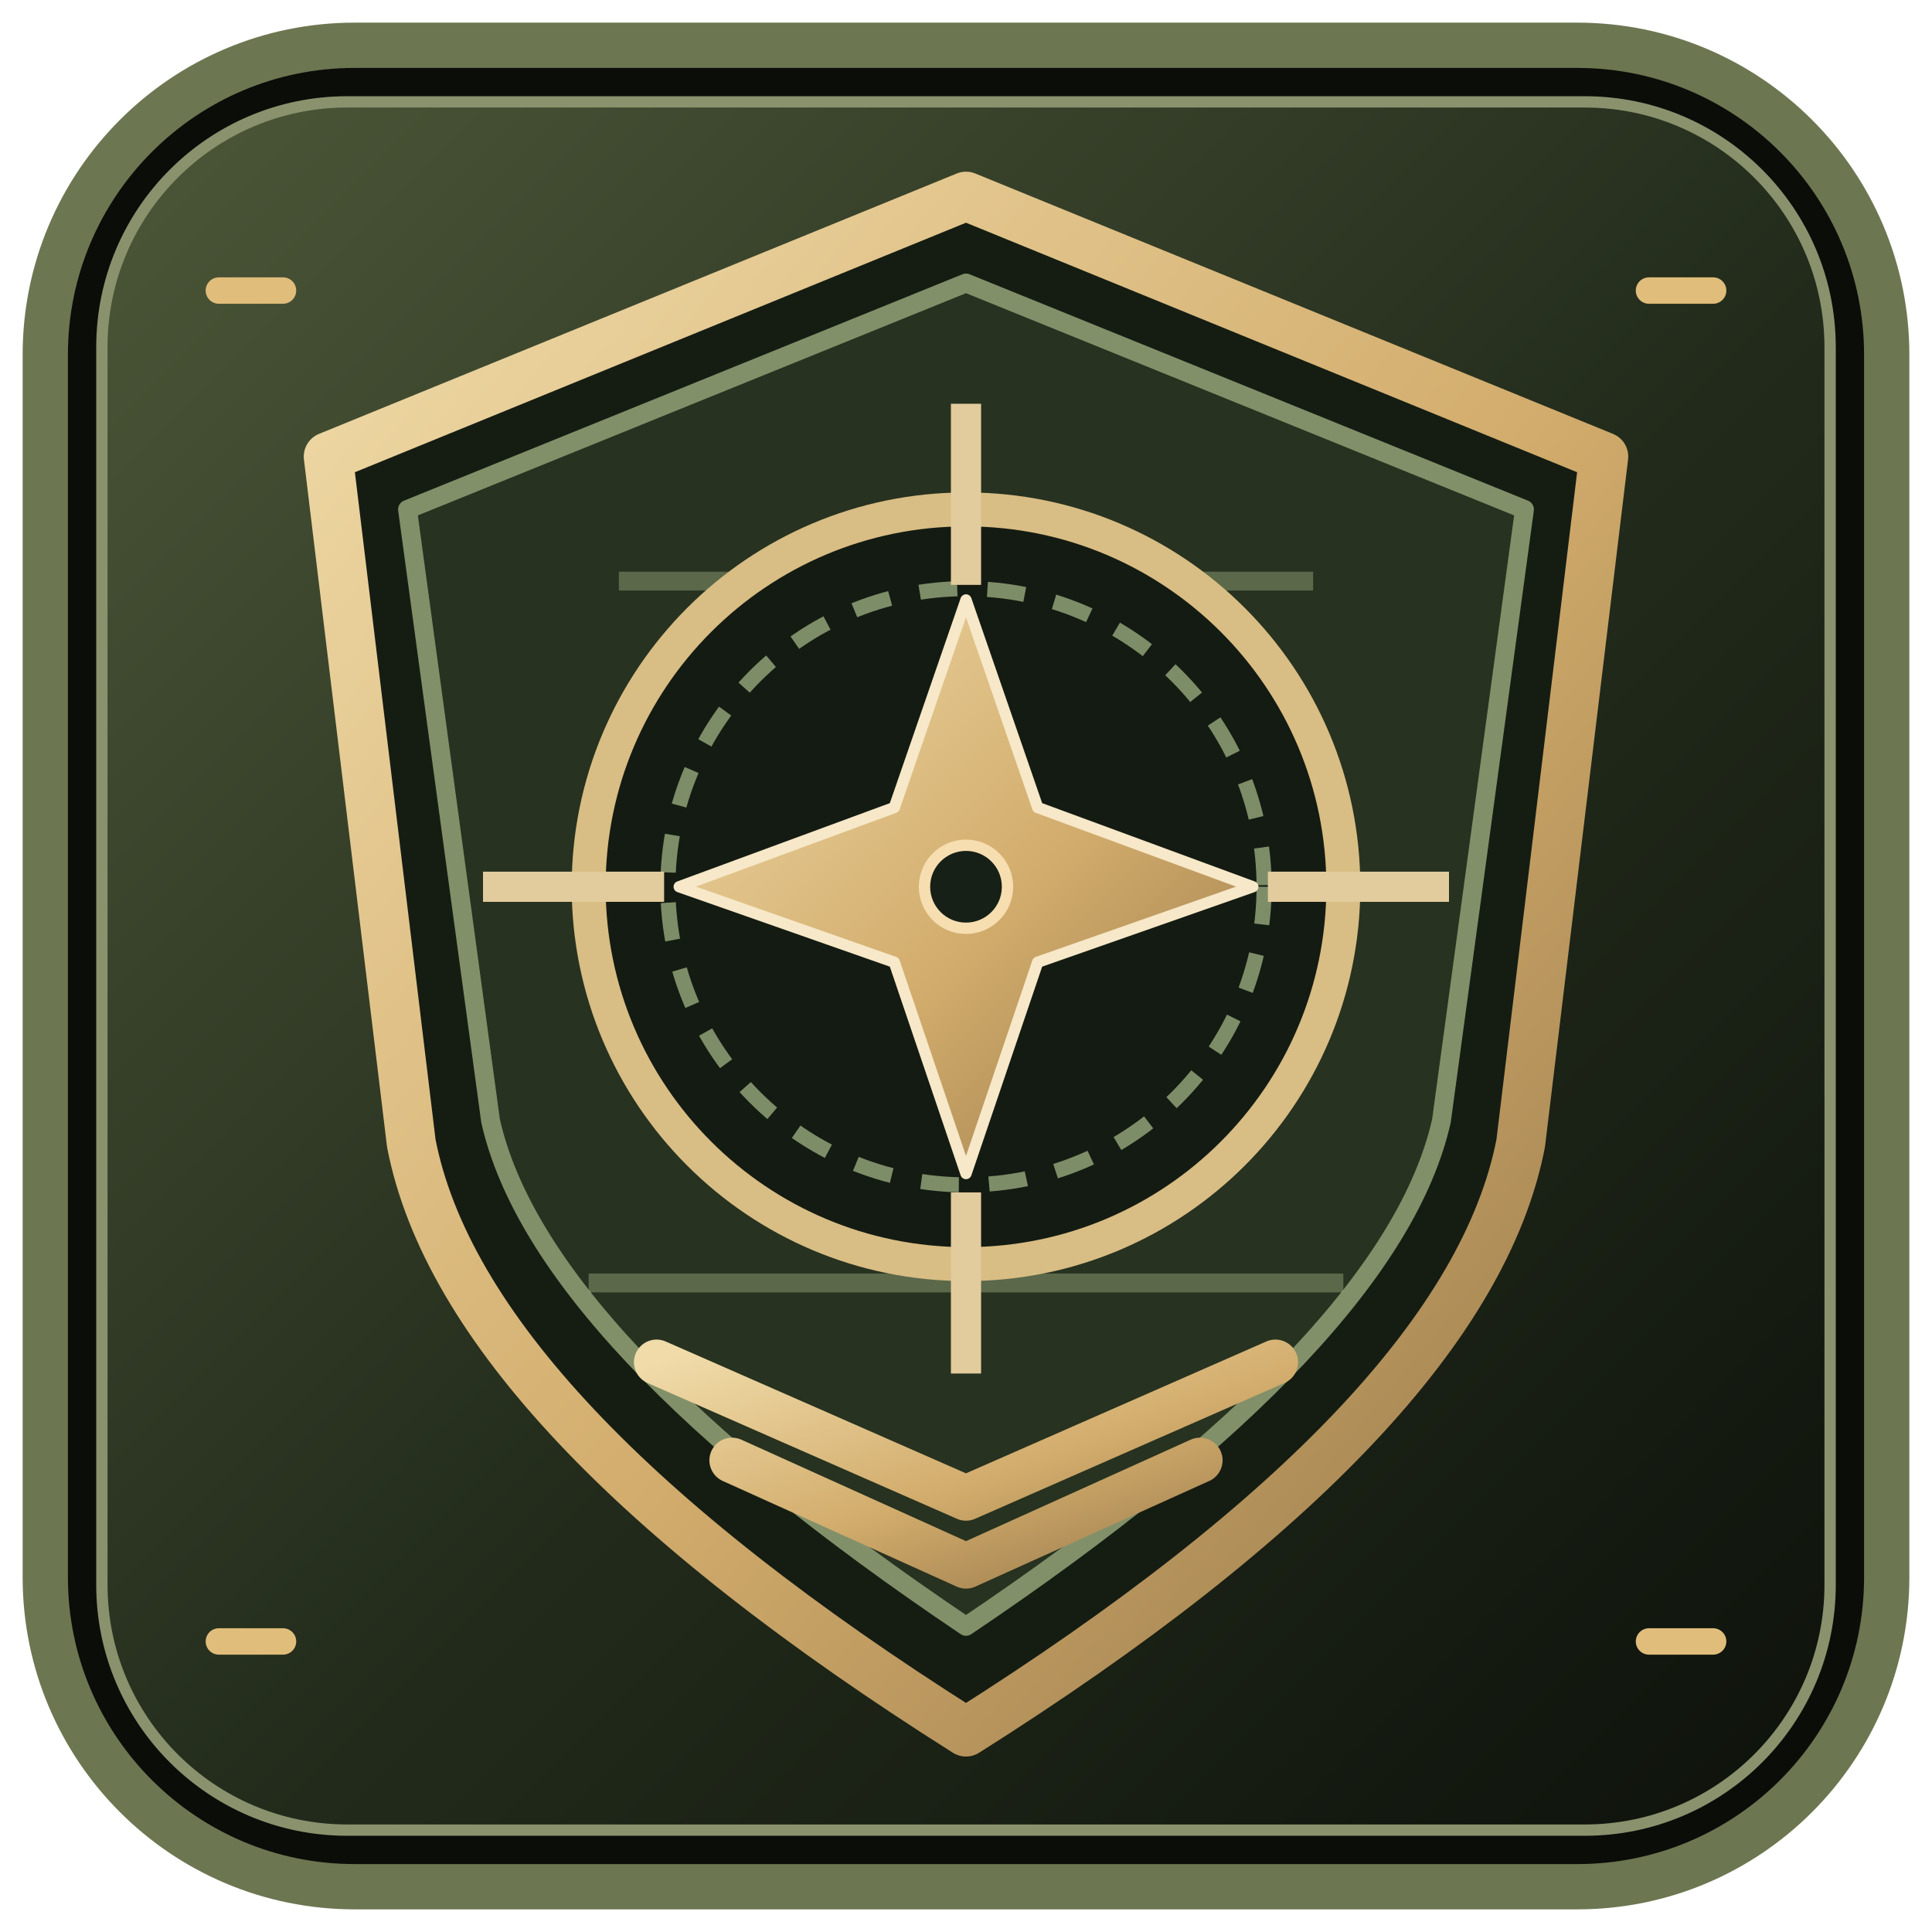
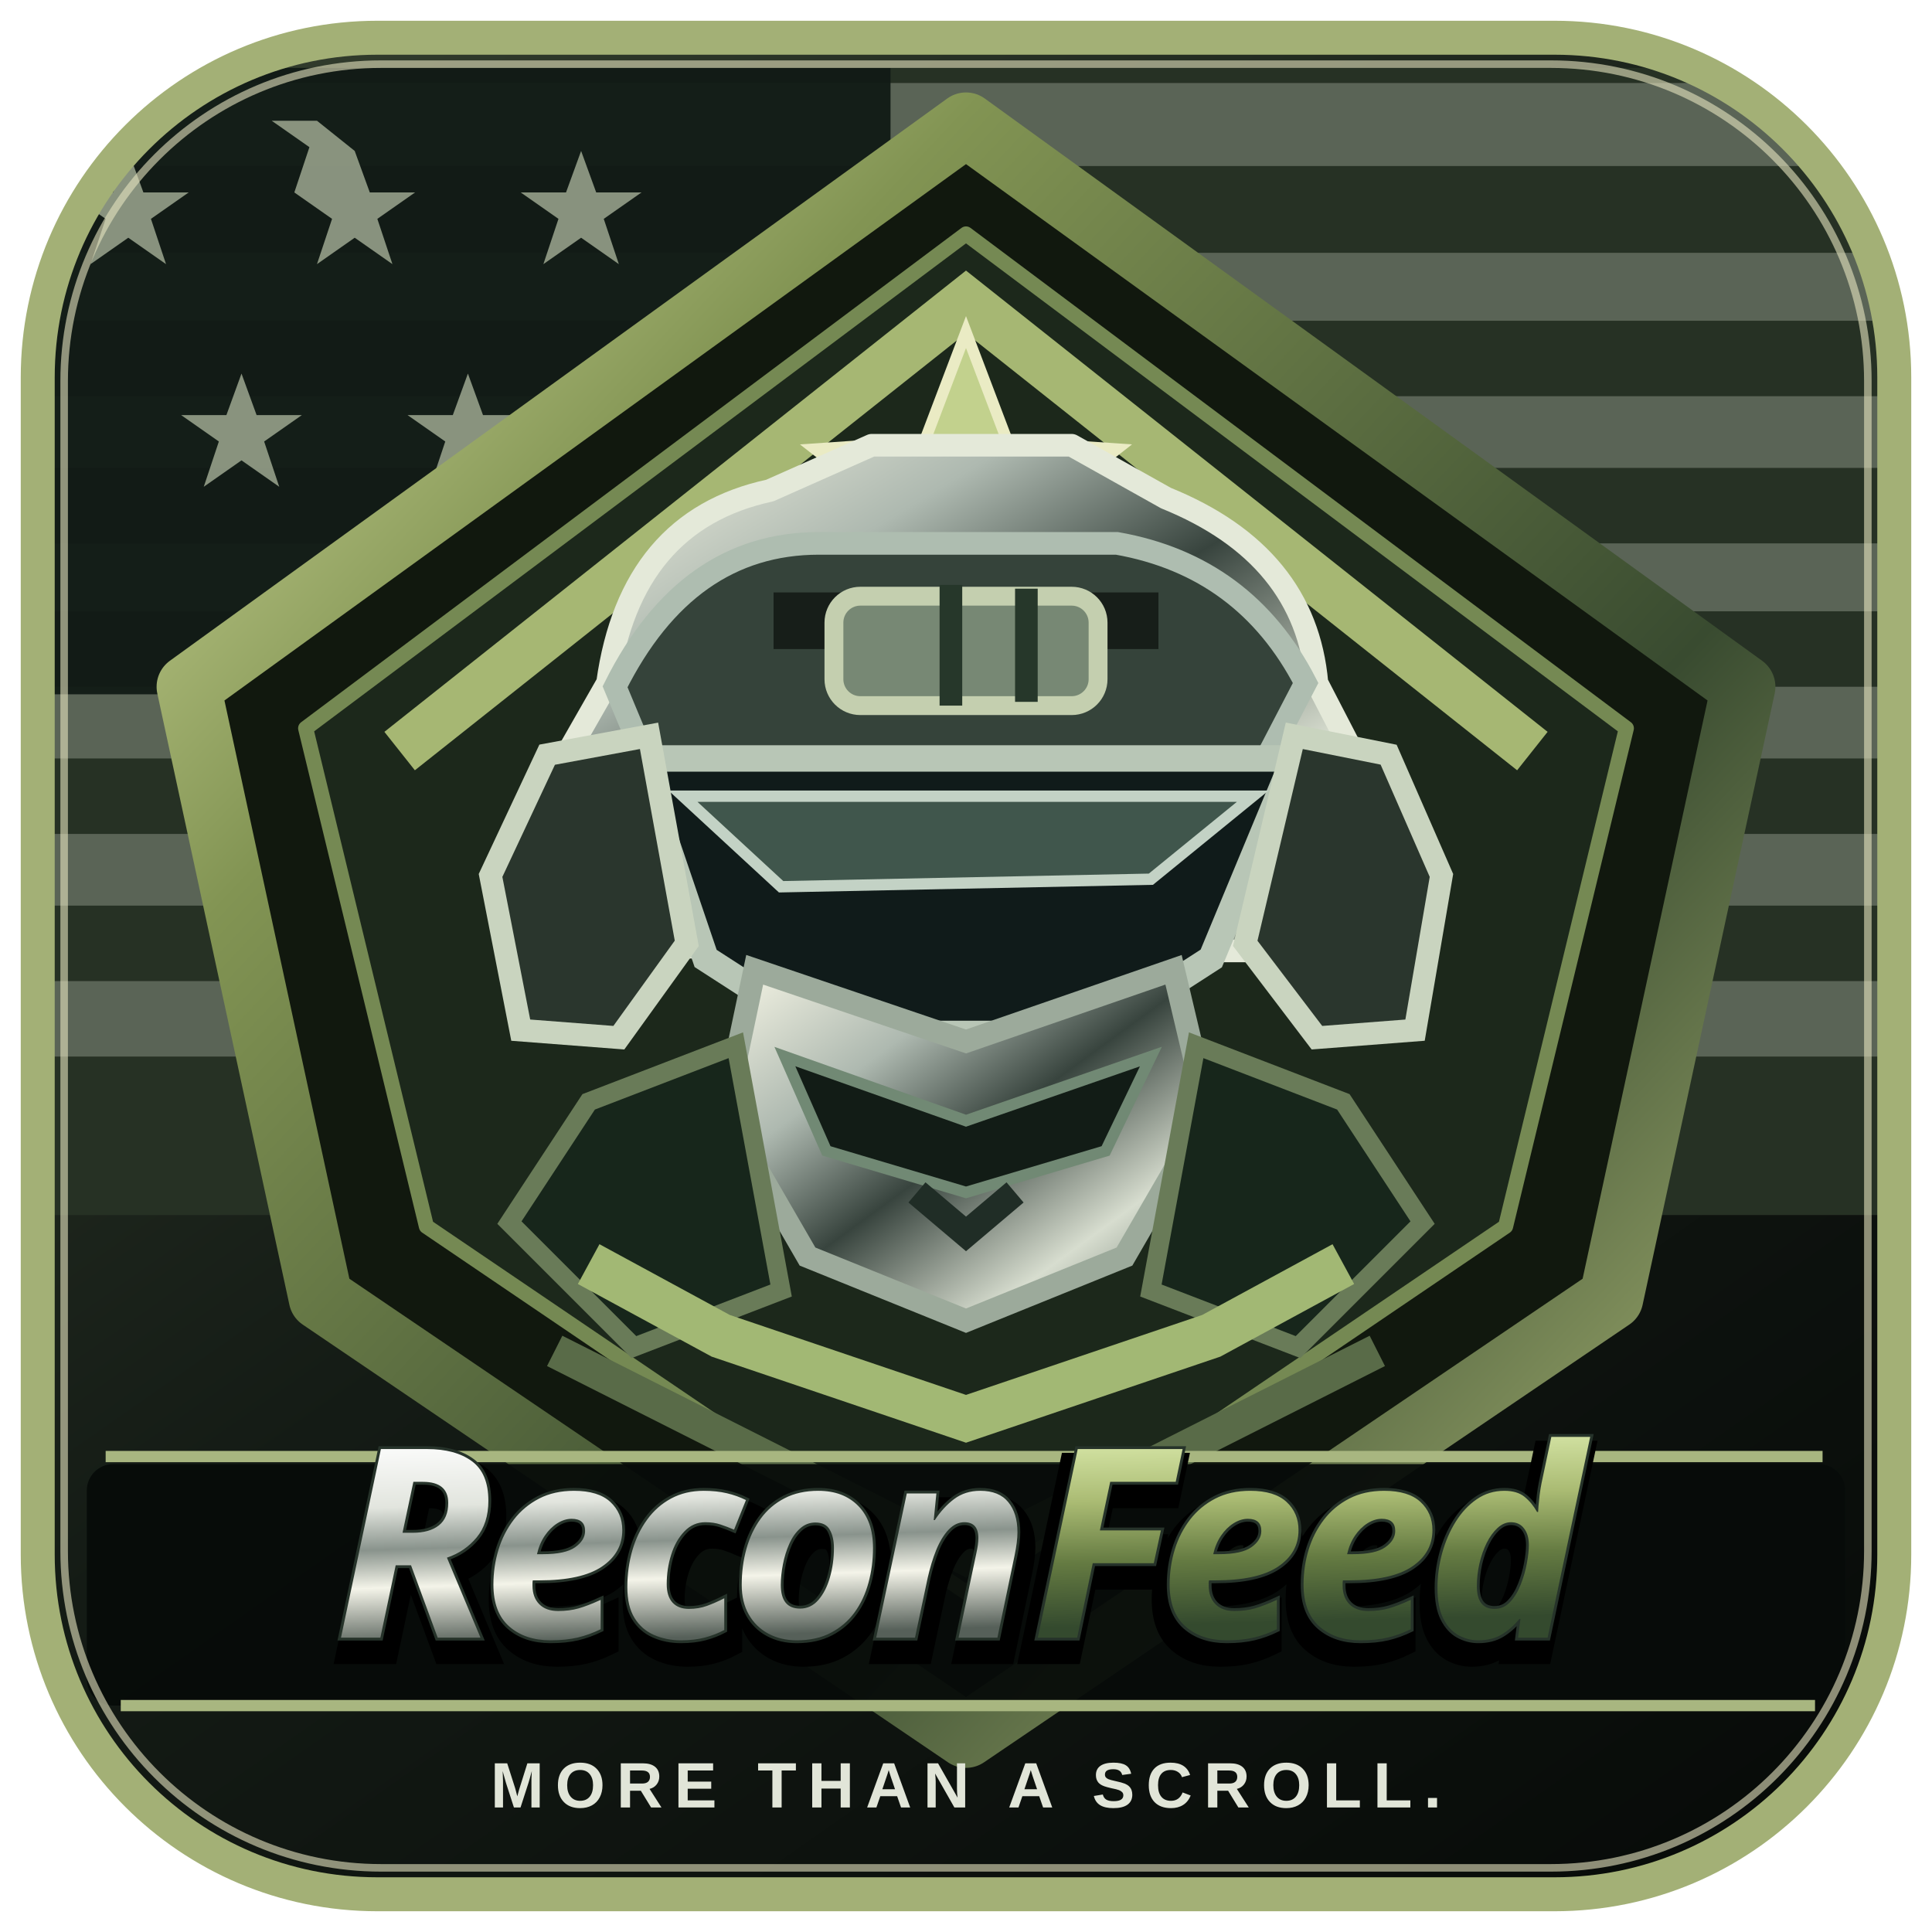
<svg xmlns="http://www.w3.org/2000/svg" width="1024" height="1024" viewBox="0 0 512 512" role="img" aria-labelledby="title desc">
  <defs>
-     <linearGradient id="frame" x1="0%" y1="0%" x2="100%" y2="100%">
-       <stop stop-color="#4d5839" />
-       <stop offset=".55" stop-color="#222b1b" />
-       <stop offset="1" stop-color="#0d110b" />
+     <linearGradient id="body" x1=".2" y1="0" x2=".9" y2="1">
+       <stop stop-color="#313b2c" />
+       <stop offset=".48" stop-color="#141b15" />
+       <stop offset="1" stop-color="#070a08" />
    </linearGradient>
-     <linearGradient id="metal" x1="0%" y1="0%" x2="100%" y2="100%">
-       <stop stop-color="#f0dba9" />
-       <stop offset=".55" stop-color="#d2ac6c" />
-       <stop offset="1" stop-color="#97784a" />
+     <linearGradient id="olive" x1="0" y1="0" x2="1" y2="1">
+       <stop stop-color="#d8e1a1" />
+       <stop offset=".25" stop-color="#829453" />
+       <stop offset=".65" stop-color="#394b30" />
+       <stop offset="1" stop-color="#b9c57e" />
    </linearGradient>
+     <linearGradient id="metal" x1="0" y1="0" x2="1" y2="1">
+       <stop stop-color="#f8f7e7" />
+       <stop offset=".28" stop-color="#aeb9b0" />
+       <stop offset=".50" stop-color="#38443e" />
+       <stop offset=".76" stop-color="#d7ddcf" />
+       <stop offset="1" stop-color="#58665b" />
+     </linearGradient>
+     <linearGradient id="letters" x1="0" y1="0" x2=".2" y2="1">
+       <stop stop-color="#ffffff" />
+       <stop offset=".34" stop-color="#e2e5de" />
+       <stop offset=".54" stop-color="#89938c" />
+       <stop offset=".72" stop-color="#f4f4e9" />
+       <stop offset="1" stop-color="#566059" />
+     </linearGradient>
+     <linearGradient id="lettersGreen" x1="0" y1="0" x2=".15" y2="1">
+       <stop stop-color="#e5f4b8" />
+       <stop offset=".40" stop-color="#aabb73" />
+       <stop offset=".69" stop-color="#657b42" />
+       <stop offset="1" stop-color="#344a2e" />
+     </linearGradient>
+     <filter id="glow">
+       <feGaussianBlur stdDeviation="6" />
+     </filter>
+     <clipPath id="tile">
+       <rect x="10" y="10" width="492" height="492" rx="90" />
+     </clipPath>
  </defs>
-   <rect x="12" y="12" width="488" height="488" rx="82" fill="#0b0d09" stroke="#6c7651" stroke-width="12" />
-   <rect x="27" y="27" width="458" height="458" rx="65" fill="url(#frame)" stroke="#89926d" stroke-width="3" />
-   <path d="M256 52 425 121 403 303 Q389 375 256 459 Q123 375 109 303 L87 121Z" fill="#151d13" stroke="url(#metal)" stroke-width="13" stroke-linejoin="round" />
-   <path d="M256 75 404 135 382 297 Q369 355 256 431 Q143 355 130 297 L108 135Z" fill="#273220" stroke="#829069" stroke-width="5" stroke-linejoin="round" />
-   <path d="M164 154h184M156 340h200" fill="none" stroke="#9baa79" stroke-width="5" opacity=".45" />
-   <circle cx="256" cy="235" r="100" fill="#141b12" stroke="#d8bd84" stroke-width="9" />
-   <circle cx="256" cy="235" r="79" fill="none" stroke="#7d8d68" stroke-width="4" stroke-dasharray="10 8" />
-   <path d="M256 111v40M256 320v40M132 235h40M340 235h40" fill="none" stroke="#e2cb9d" stroke-width="8" stroke-linecap="square" />
-   <path d="m256 159 19 55 57 21-57 20-19 56-19-56-57-20 57-21Z" fill="url(#metal)" stroke="#f6e8c8" stroke-width="3" stroke-linejoin="round" />
-   <circle cx="256" cy="235" r="11" fill="#172017" stroke="#f6deb1" stroke-width="3" />
-   <path d="m174 361 82 36 82-36M194 387l62 28 62-28" fill="none" stroke="url(#metal)" stroke-width="12" stroke-linejoin="round" stroke-linecap="round" />
-   <path d="M58 77h17M437 77h17M58 435h17M437 435h17" stroke="#e0bd7b" stroke-width="7" stroke-linecap="round" />
+   <g clip-path="url(#tile)">
+     <rect width="512" height="512" fill="url(#body)" />
+     <rect x="-15" y="18" width="542" height="304" fill="#263124" />
+     <g opacity=".29" fill="#d9dfcf">
+       <path d="M0 22h512v22H0zM0 67h512v18H0zM0 105h512v19H0zM0 144h512v18H0zM0 182h512v19H0zM0 221h512v19H0zM0 260h512v20H0z" />
+     </g>
+     <rect x="0" y="18" width="236" height="166" fill="#111a15" opacity=".95" />
+     <g fill="#c7d2b5" opacity=".65">
+       <path d="m34 40 4 11 12 0-10 7 4 12-10-7-10 7 4-12-10-7 12 0Z" />
+       <path d="m94 40 4 11 12 0-10 7 4 12-10-7-10 7 4-12-10-7 4-12-10-7 12 0Z" />
+       <path d="m154 40 4 11 12 0-10 7 4 12-10-7-10 7 4-12-10-7 12 0Z" />
+       <path d="m64 99 4 11h12l-10 7 4 12-10-7-10 7 4-12-10-7h12zM124 99l4 11h12l-10 7 4 12-10-7-10 7 4-12-10-7h12zM184 99l4 11h12l-10 7 4 12-10-7-10 7 4-12-10-7h12z" />
+     </g>
+     <path d="M256 46 451 184 416 338 256 445 96 338 61 184Z" fill="#d8d9a6" opacity=".46" filter="url(#glow)" />
+     <path d="M256 33 462 182 427 344 256 460 85 344 50 182Z" fill="#11180e" stroke="url(#olive)" stroke-width="17" stroke-linejoin="round" />
+     <path d="M256 62 431 193 399 325 256 422 113 325 81 193Z" fill="#1c281b" stroke="#758953" stroke-width="4" stroke-linejoin="round" />
+     <path d="M111 195 256 80 401 195" stroke="#a6b773" fill="none" stroke-width="13" stroke-linecap="square" />
+     <path d="m256 88 11 29 29 2-23 18 8 29-25-17-25 17 8-29-23-18 29-2z" fill="#c2d18d" stroke="#eaebc4" stroke-width="3" />
+     <path d="M161 181Q167 138 204 130L231 118H284L309 132Q346 147 349 181L364 210 350 252H323L309 218 205 224 193 251H162L145 209Z" fill="url(#metal)" stroke="#e4e9d9" stroke-width="6" stroke-linejoin="round" />
+     <path d="M163 182Q182 144 217 144H296Q330 150 346 181L333 206H173Z" fill="#35433a" stroke="#aebdb0" stroke-width="6" />
+     <path d="M205 157h102v15H205z" fill="#171e19" />
+     <rect x="221" y="158" width="70" height="29" rx="7" fill="#778874" stroke="#c4cfaf" stroke-width="5" />
+     <path d="M252 155v32M272 156v30" stroke="#26372a" stroke-width="6" />
+     <path d="M169 201 343 201 321 254 290 274H218L187 254Z" fill="#101b1a" stroke="#b8c6b6" stroke-width="7" />
+     <path d="M181 211h151l-27 22-98 2Z" fill="#40564c" stroke="#c3d2c5" stroke-width="3" />
+     <path d="M172 195 145 200 130 232 138 273 164 275 182 250Z" fill="#2a362d" stroke="#c9d4bf" stroke-width="6" />
+     <path d="M343 195 368 200 382 232 375 273 349 275 330 250Z" fill="#2a362d" stroke="#c9d4bf" stroke-width="6" />
+     <path d="M200 257 256 276 311 257 320 295 298 333 256 350 214 333 192 295Z" fill="url(#metal)" stroke="#9caa9b" stroke-width="6" />
+     <path d="M208 280 256 297 305 280 293 305 256 316 219 305Z" fill="#121c16" stroke="#718974" stroke-width="3" />
+     <path d="M243 316 256 327 269 316" stroke="#202d26" stroke-width="7" fill="none" />
+     <path d="M156 292 195 277 207 342 168 357 135 324ZM356 292 317 277 305 342 344 357 377 324Z" fill="#17261b" stroke="#697b58" stroke-width="5" />
+     <path d="M156 335 191 354 256 376 321 354 356 335" fill="none" stroke="#a2b874" stroke-width="12" />
+     <path d="M147 358 256 413 365 358" fill="none" stroke="#596b48" stroke-width="9" />
+     <rect x="23" y="388" width="466" height="64" rx="7" fill="#060b09" opacity=".94" />
+     <path d="M28 386h455M32 452h449" stroke="#a8b680" stroke-width="3" />
+     <text x="254" y="438" text-anchor="middle" font-family="Arial Black,Impact,sans-serif" font-style="italic" font-weight="900" font-size="70" letter-spacing="-3.5" fill="#000" stroke="#000" stroke-width="6" paint-order="stroke">ReconFeed</text>
+     <text x="254" y="434" text-anchor="middle" font-family="Arial Black,Impact,sans-serif" font-style="italic" font-weight="900" font-size="70" letter-spacing="-3.5" fill="url(#letters)" stroke="#26332a" stroke-width="1.5" paint-order="stroke">Recon<tspan fill="url(#lettersGreen)">Feed</tspan>
+     </text>
+     <text x="256" y="479" text-anchor="middle" font-family="Arial,sans-serif" font-weight="900" font-size="17" letter-spacing="3" fill="#e1e5d8">MORE THAN A SCROLL.</text>
+   </g>
+   <rect x="10" y="10" width="492" height="492" rx="90" fill="none" stroke="#a3b076" stroke-width="9" />
+   <rect x="17" y="17" width="478" height="478" rx="84" fill="none" stroke="#e6e5bf" stroke-width="2" opacity=".6" />
</svg>
